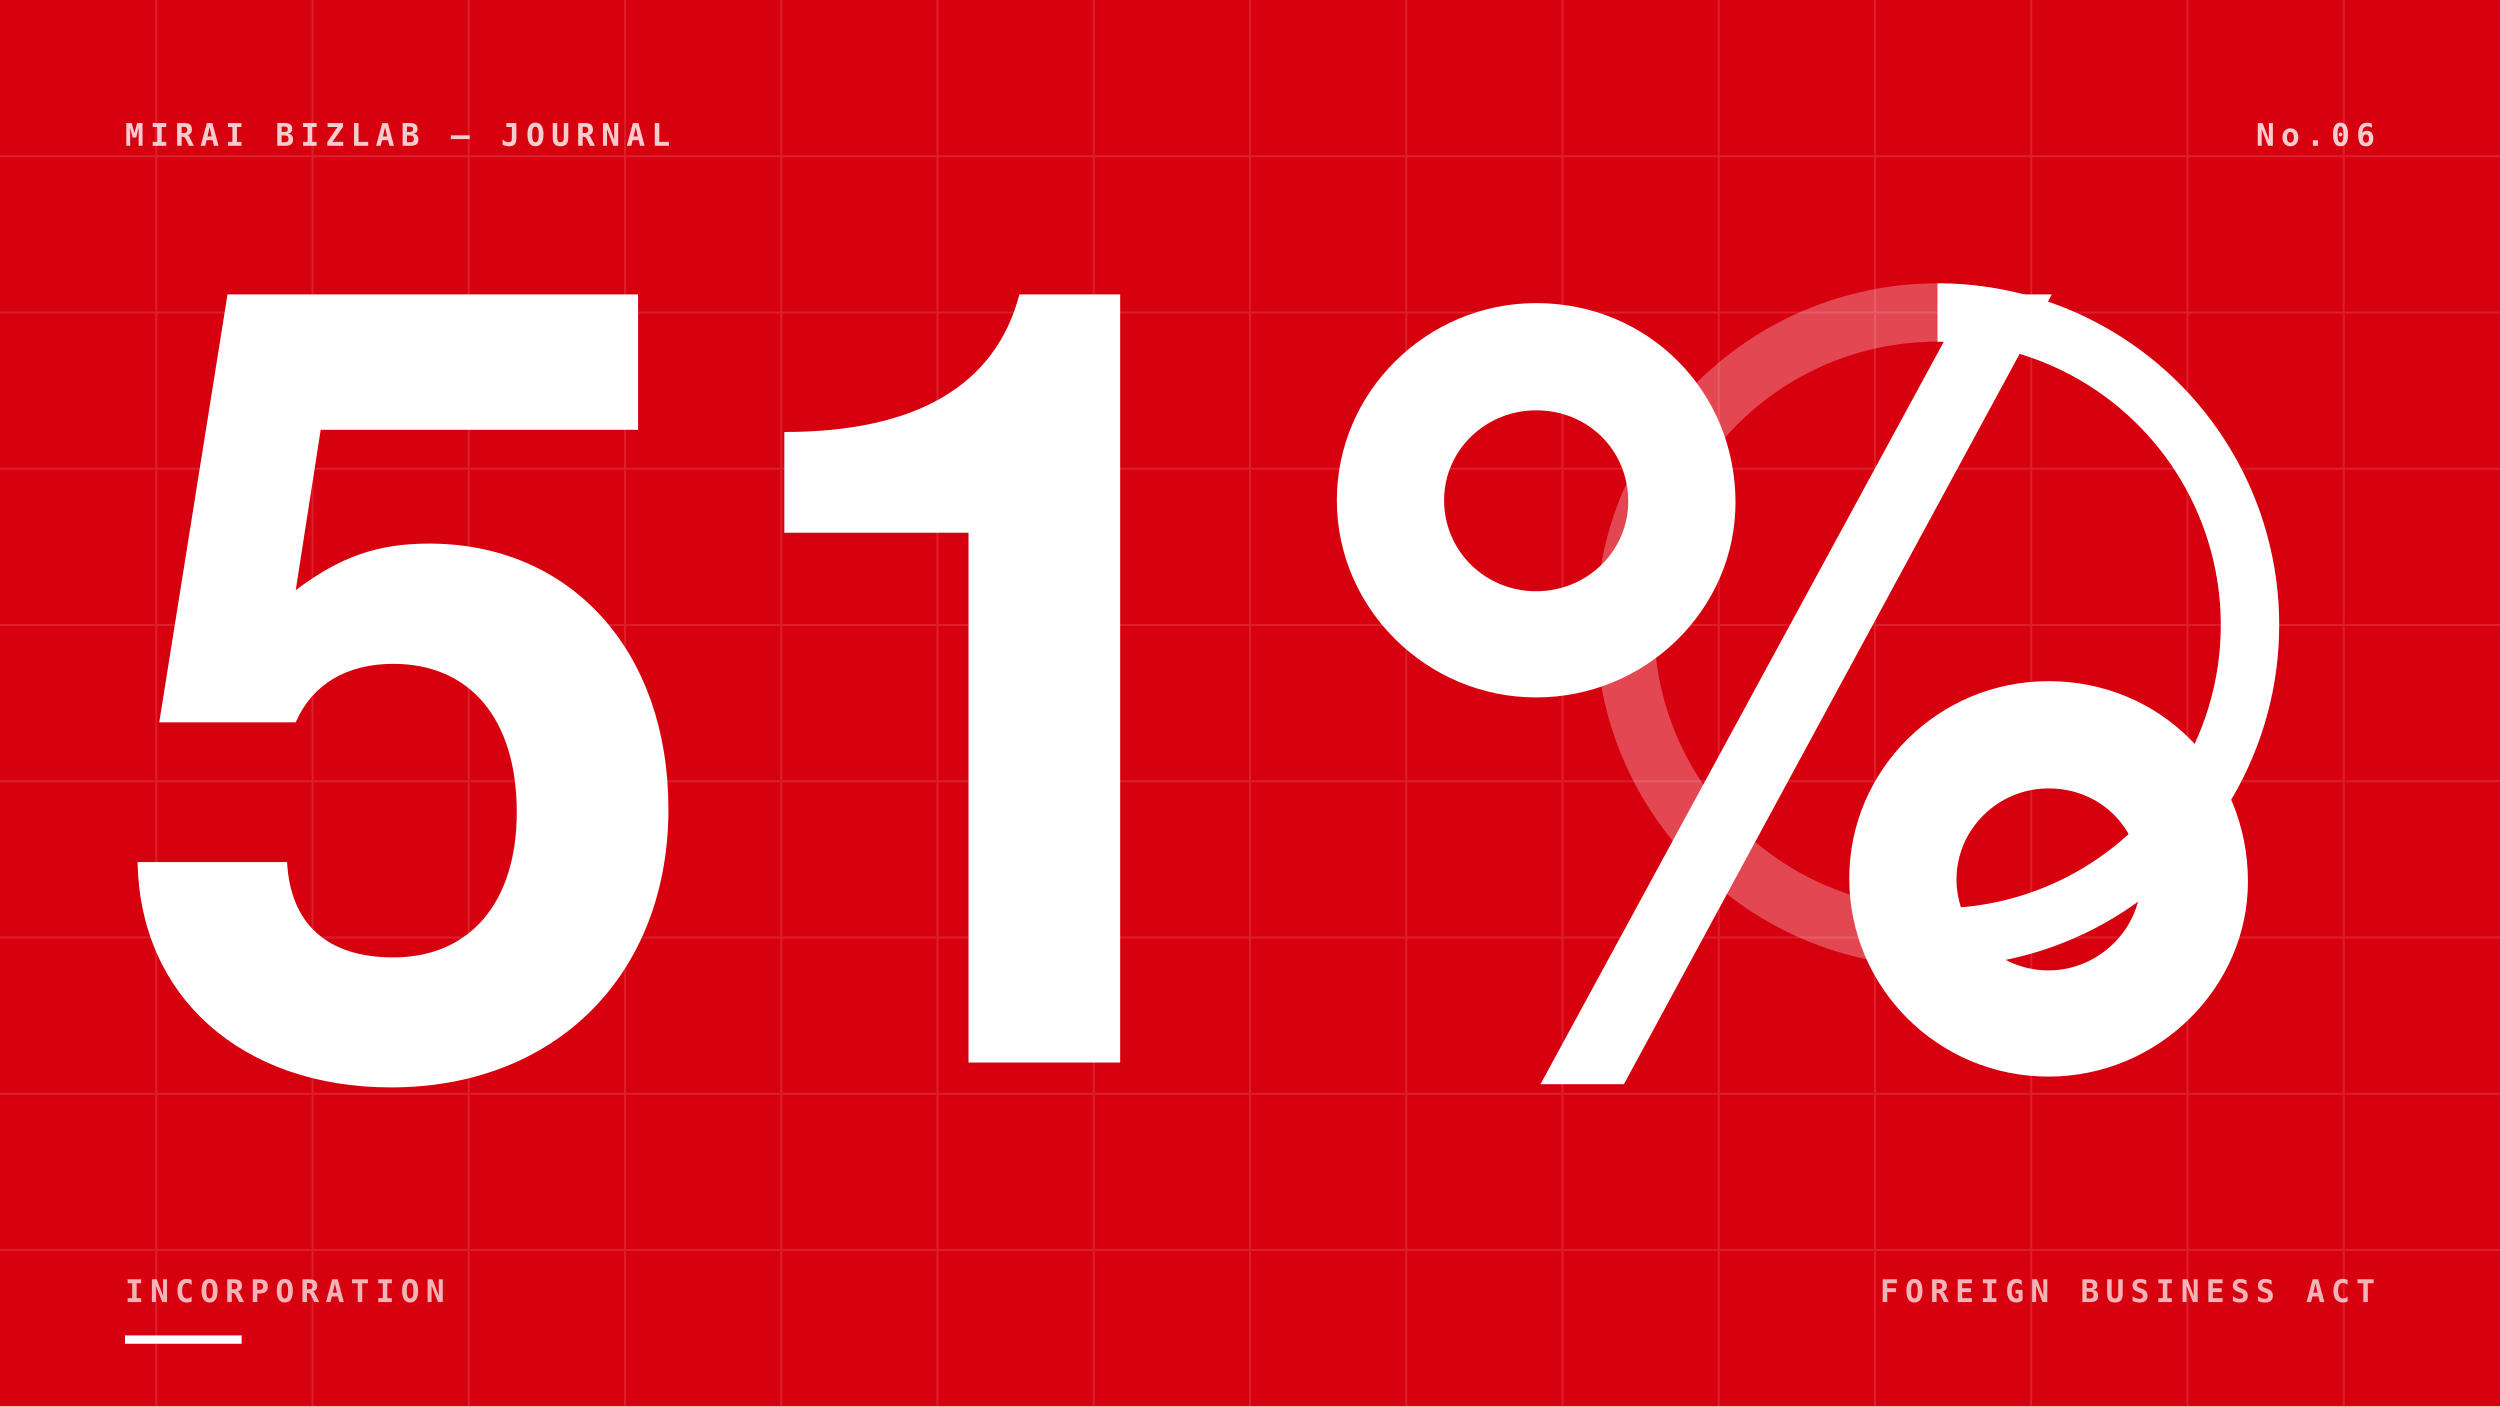
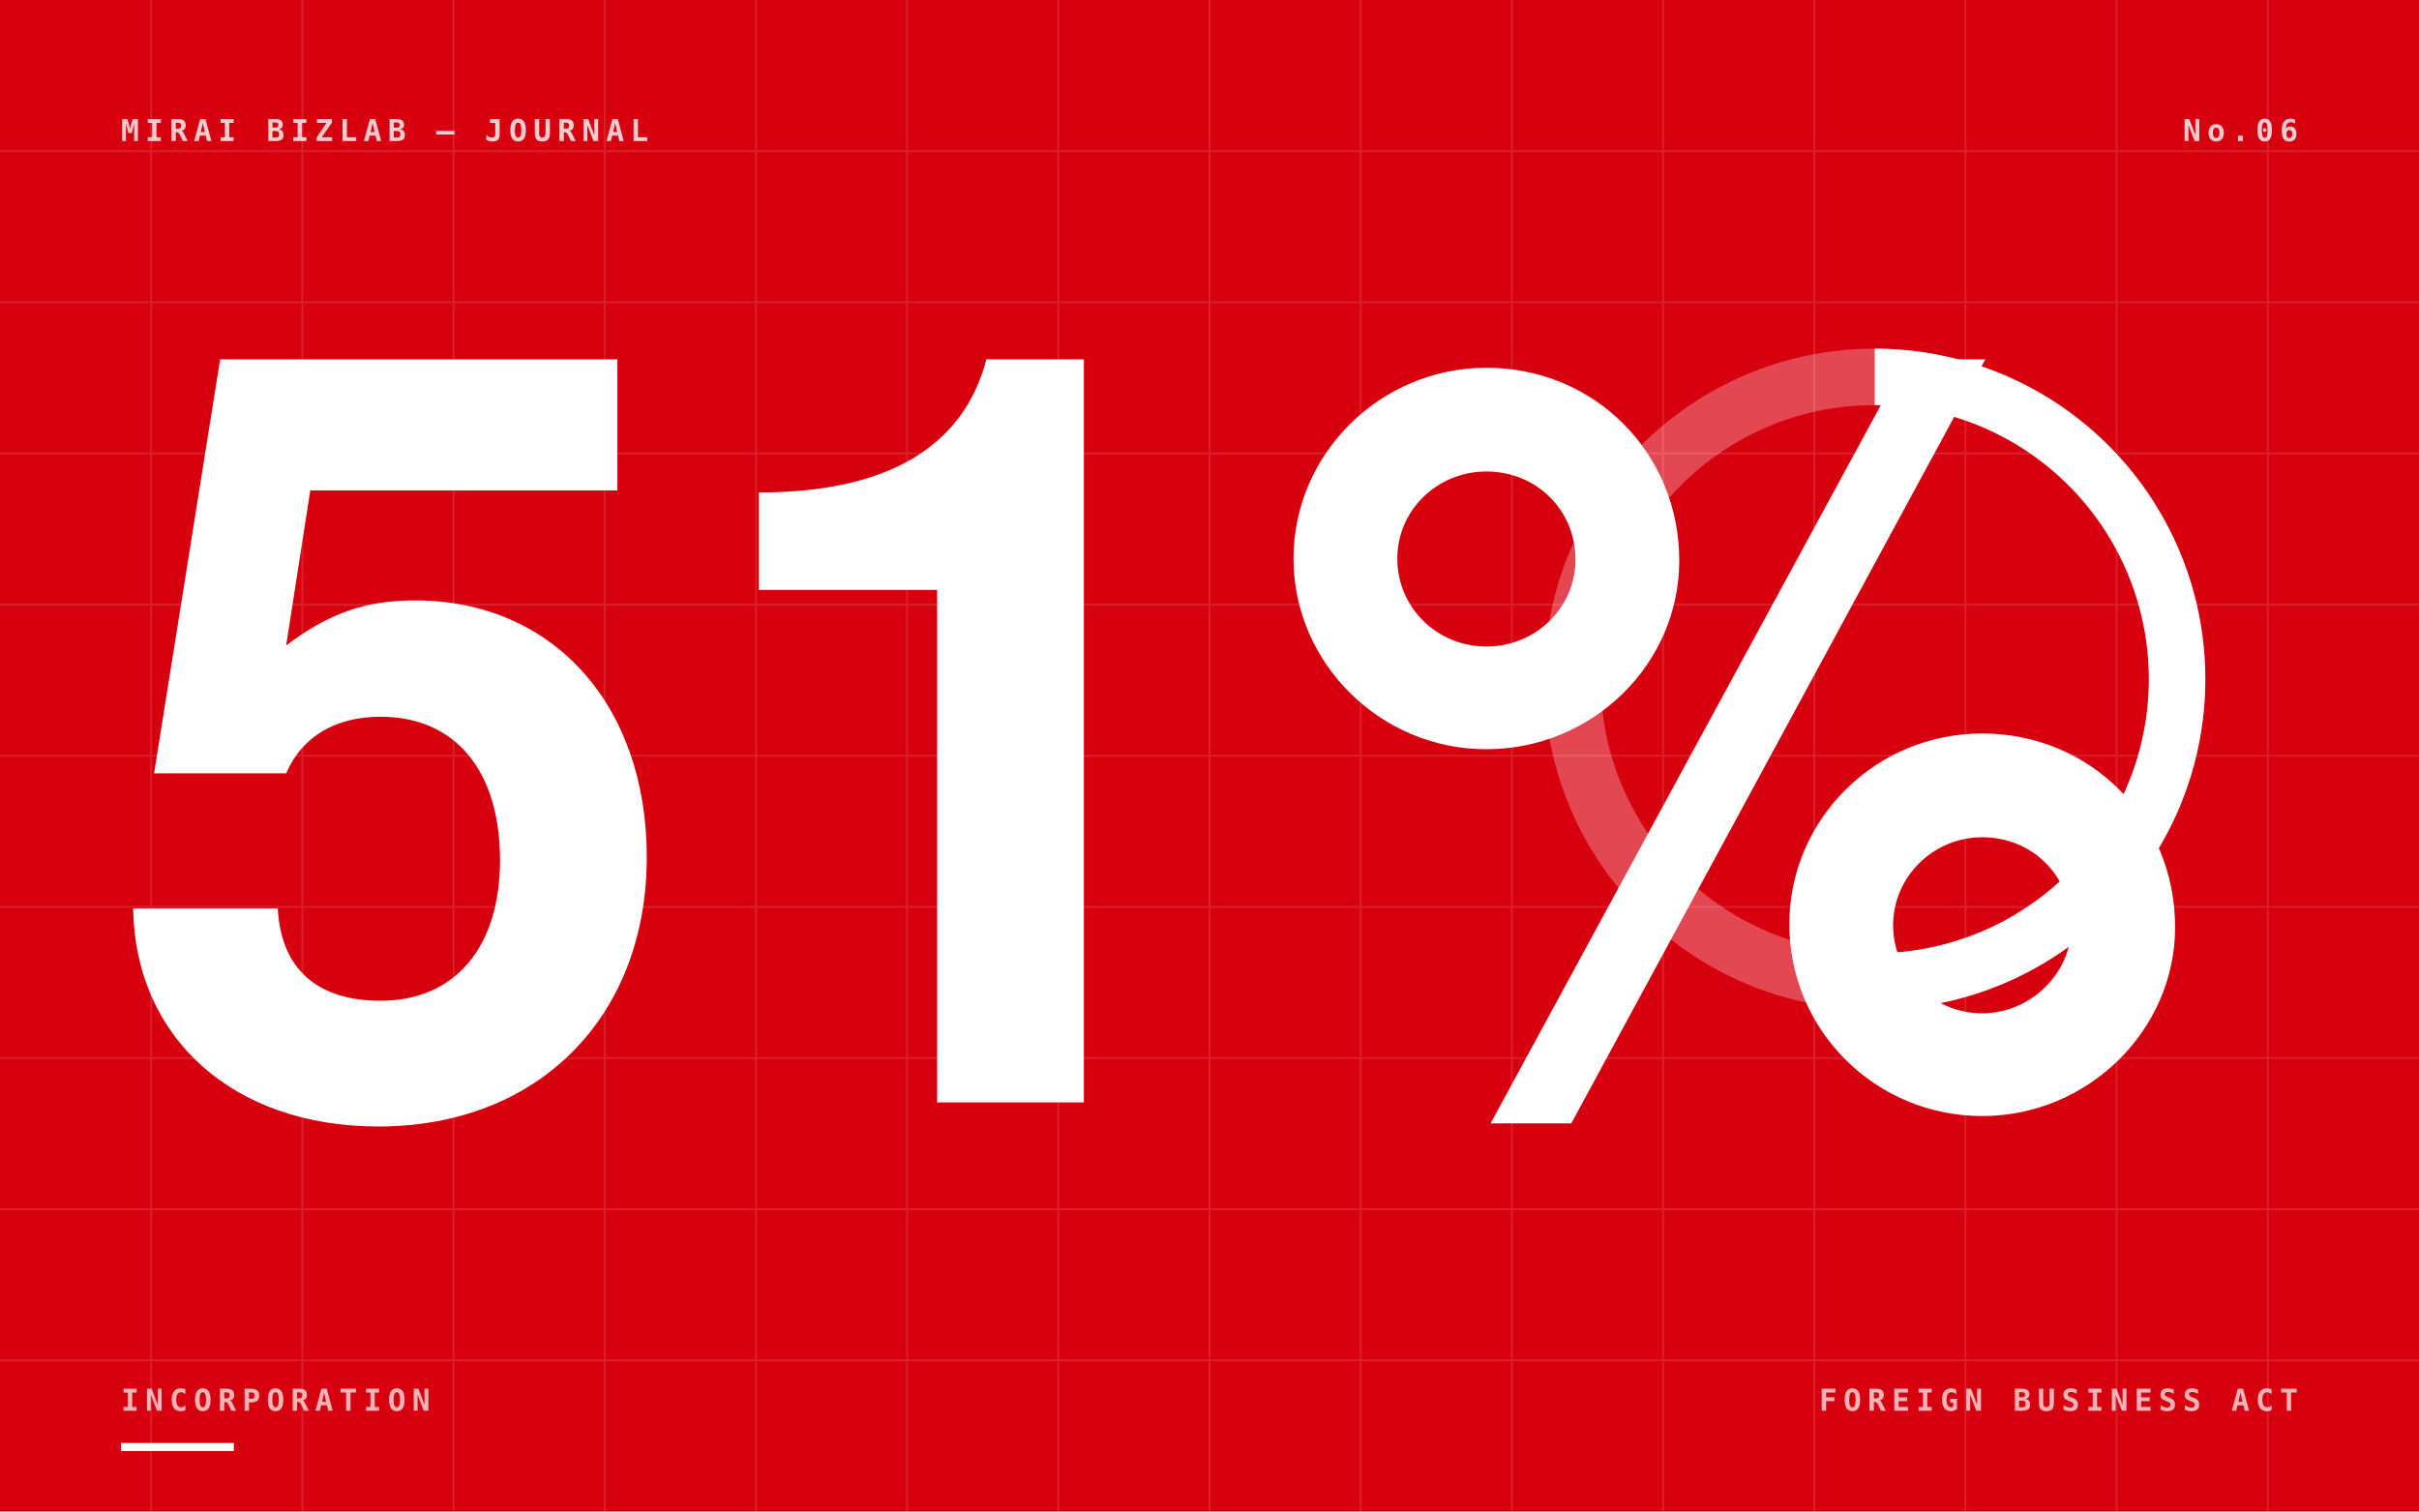
- <svg xmlns="http://www.w3.org/2000/svg" viewBox="0 0 1200 675" width="1200" height="675" role="img" aria-label="51% — Thai shareholder requirement">
-   <rect width="1200" height="675" fill="#D7000F" />
-   <path d="M75 0V675M150 0V675M225 0V675M300 0V675M375 0V675M450 0V675M525 0V675M600 0V675M675 0V675M750 0V675M825 0V675M900 0V675M975 0V675M1050 0V675M1125 0V675M0 75H1200M0 150H1200M0 225H1200M0 300H1200M0 375H1200M0 450H1200M0 525H1200M0 600H1200" stroke="#fff" stroke-opacity="0.12" stroke-width="1" fill="none" />
+ <svg xmlns="http://www.w3.org/2000/svg" viewBox="0 0 1200 750" width="1200" height="750" role="img" aria-label="51% — Thai shareholder requirement">
+   <rect width="1200" height="750" fill="#D7000F" />
+   <path d="M75 0V750M150 0V750M225 0V750M300 0V750M375 0V750M450 0V750M525 0V750M600 0V750M675 0V750M750 0V750M825 0V750M900 0V750M975 0V750M1050 0V750M1125 0V750M0 75H1200M0 150H1200M0 225H1200M0 300H1200M0 375H1200M0 450H1200M0 525H1200M0 600H1200M0 675H1200" stroke="#fff" stroke-opacity="0.12" stroke-width="1" fill="none" />
  <text x="60" y="70" font-family="SFMono-Regular, Menlo, Consolas, monospace" font-size="15" font-weight="700" letter-spacing="3" fill="#fff" fill-opacity="0.8">MIRAI BIZLAB — JOURNAL</text>
  <text x="1140" y="70" font-family="SFMono-Regular, Menlo, Consolas, monospace" font-size="15" font-weight="700" letter-spacing="3" fill="#fff" fill-opacity="0.8" text-anchor="end">No.06</text>
-   <circle cx="930" cy="300" r="150" fill="none" stroke="#fff" stroke-opacity=".28" stroke-width="28" />
-   <path d="M930 150A150 150 0 1 1 920.581 449.704" fill="none" stroke="#fff" stroke-width="28" />
-   <text x="52" y="510" font-family="Helvetica Neue, Helvetica, Arial, sans-serif" font-weight="800" font-size="520" textLength="760" lengthAdjust="spacingAndGlyphs" fill="#fff">51%</text>
-   <text x="60" y="625" font-family="SFMono-Regular, Menlo, Consolas, monospace" font-size="15" font-weight="700" letter-spacing="3" fill="#fff" fill-opacity="0.7">INCORPORATION</text>
-   <text x="1140" y="625" font-family="SFMono-Regular, Menlo, Consolas, monospace" font-size="15" font-weight="700" letter-spacing="3" fill="#fff" fill-opacity="0.7" text-anchor="end">FOREIGN BUSINESS ACT</text>
-   <rect x="60" y="641" width="56" height="4" fill="#fff" />
+   <g transform="translate(0,37)">
+     <circle cx="930" cy="300" r="150" fill="none" stroke="#fff" stroke-opacity=".28" stroke-width="28" />
+     <path d="M930 150A150 150 0 1 1 920.581 449.704" fill="none" stroke="#fff" stroke-width="28" />
+     <text x="52" y="510" font-family="Helvetica Neue, Helvetica, Arial, sans-serif" font-weight="800" font-size="520" textLength="760" lengthAdjust="spacingAndGlyphs" fill="#fff">51%</text>
+   </g>
+   <text x="60" y="700" font-family="SFMono-Regular, Menlo, Consolas, monospace" font-size="15" font-weight="700" letter-spacing="3" fill="#fff" fill-opacity="0.7">INCORPORATION</text>
+   <text x="1140" y="700" font-family="SFMono-Regular, Menlo, Consolas, monospace" font-size="15" font-weight="700" letter-spacing="3" fill="#fff" fill-opacity="0.7" text-anchor="end">FOREIGN BUSINESS ACT</text>
+   <rect x="60" y="716" width="56" height="4" fill="#fff" />
</svg>
